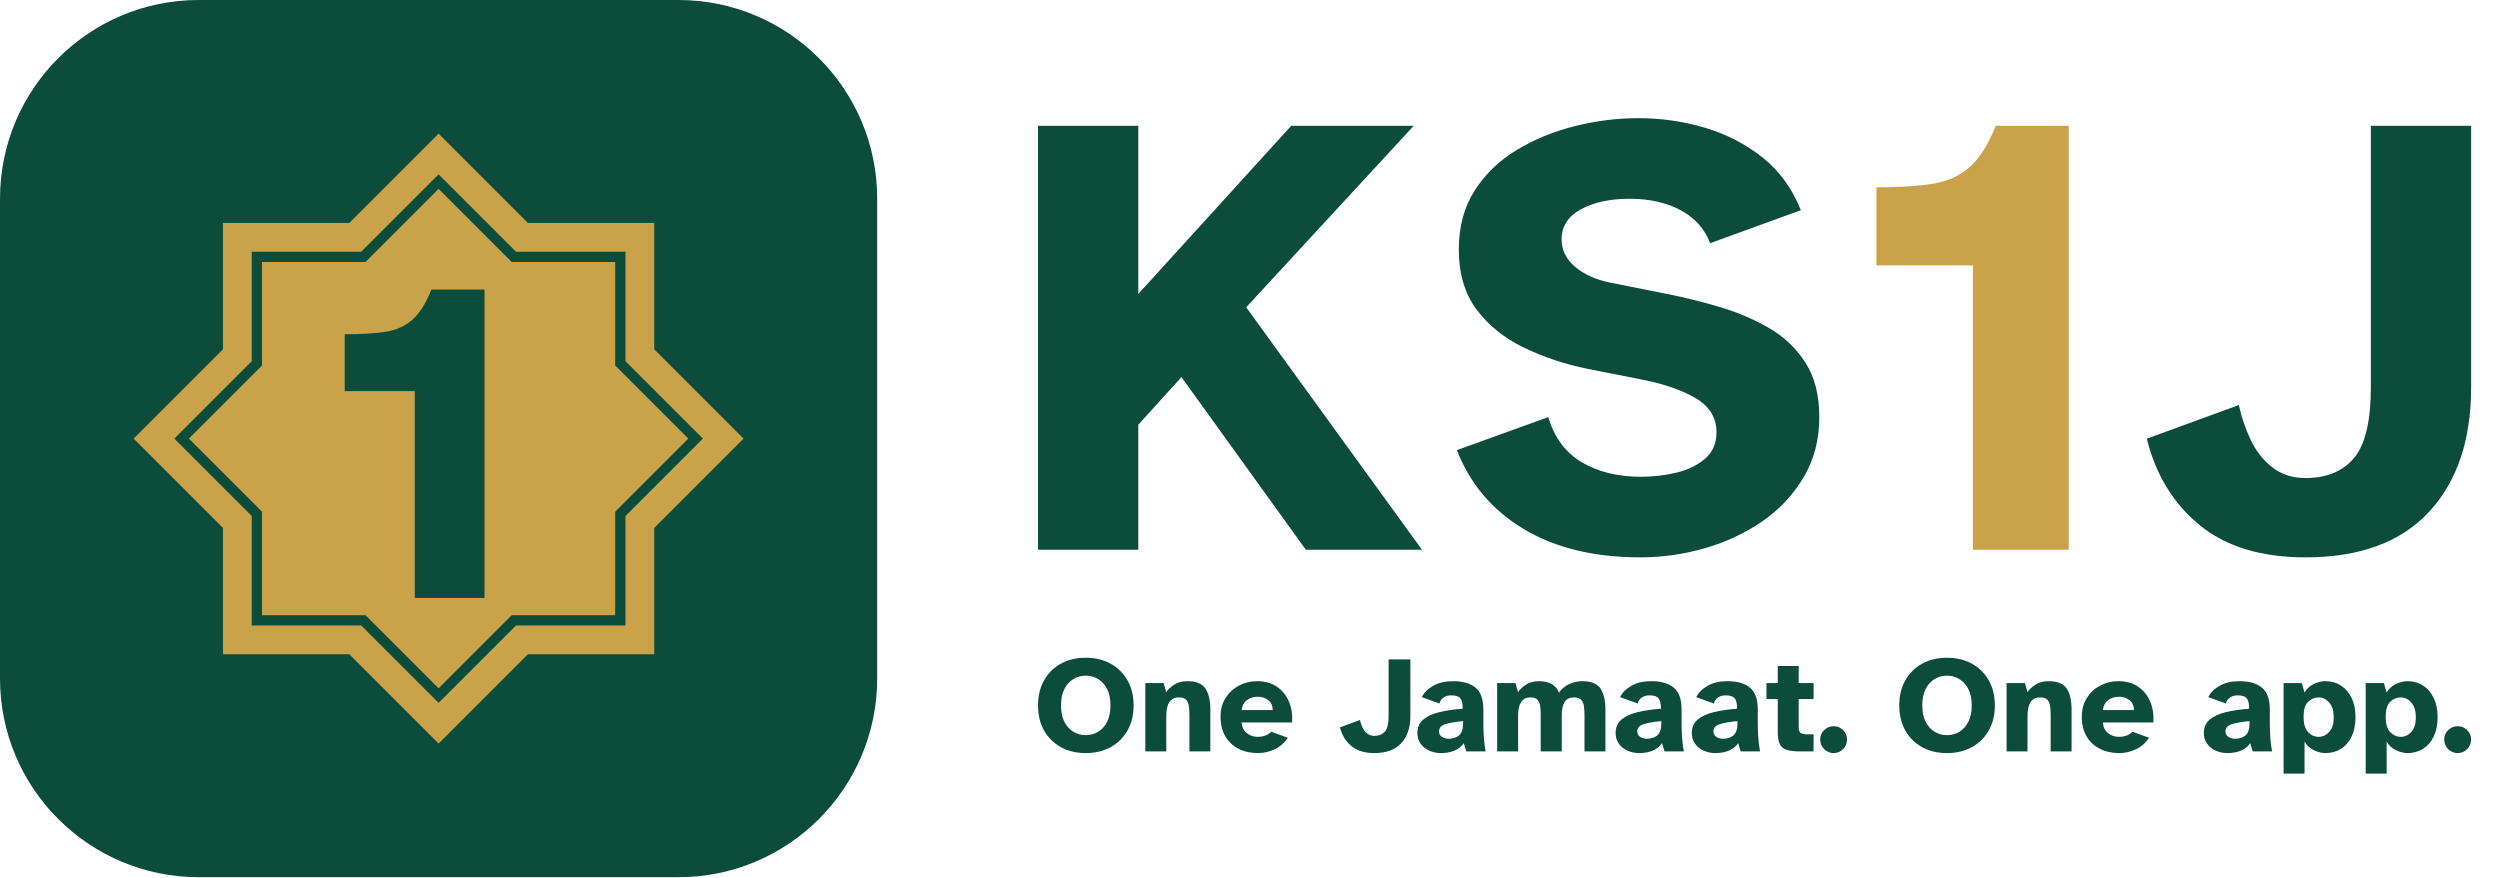
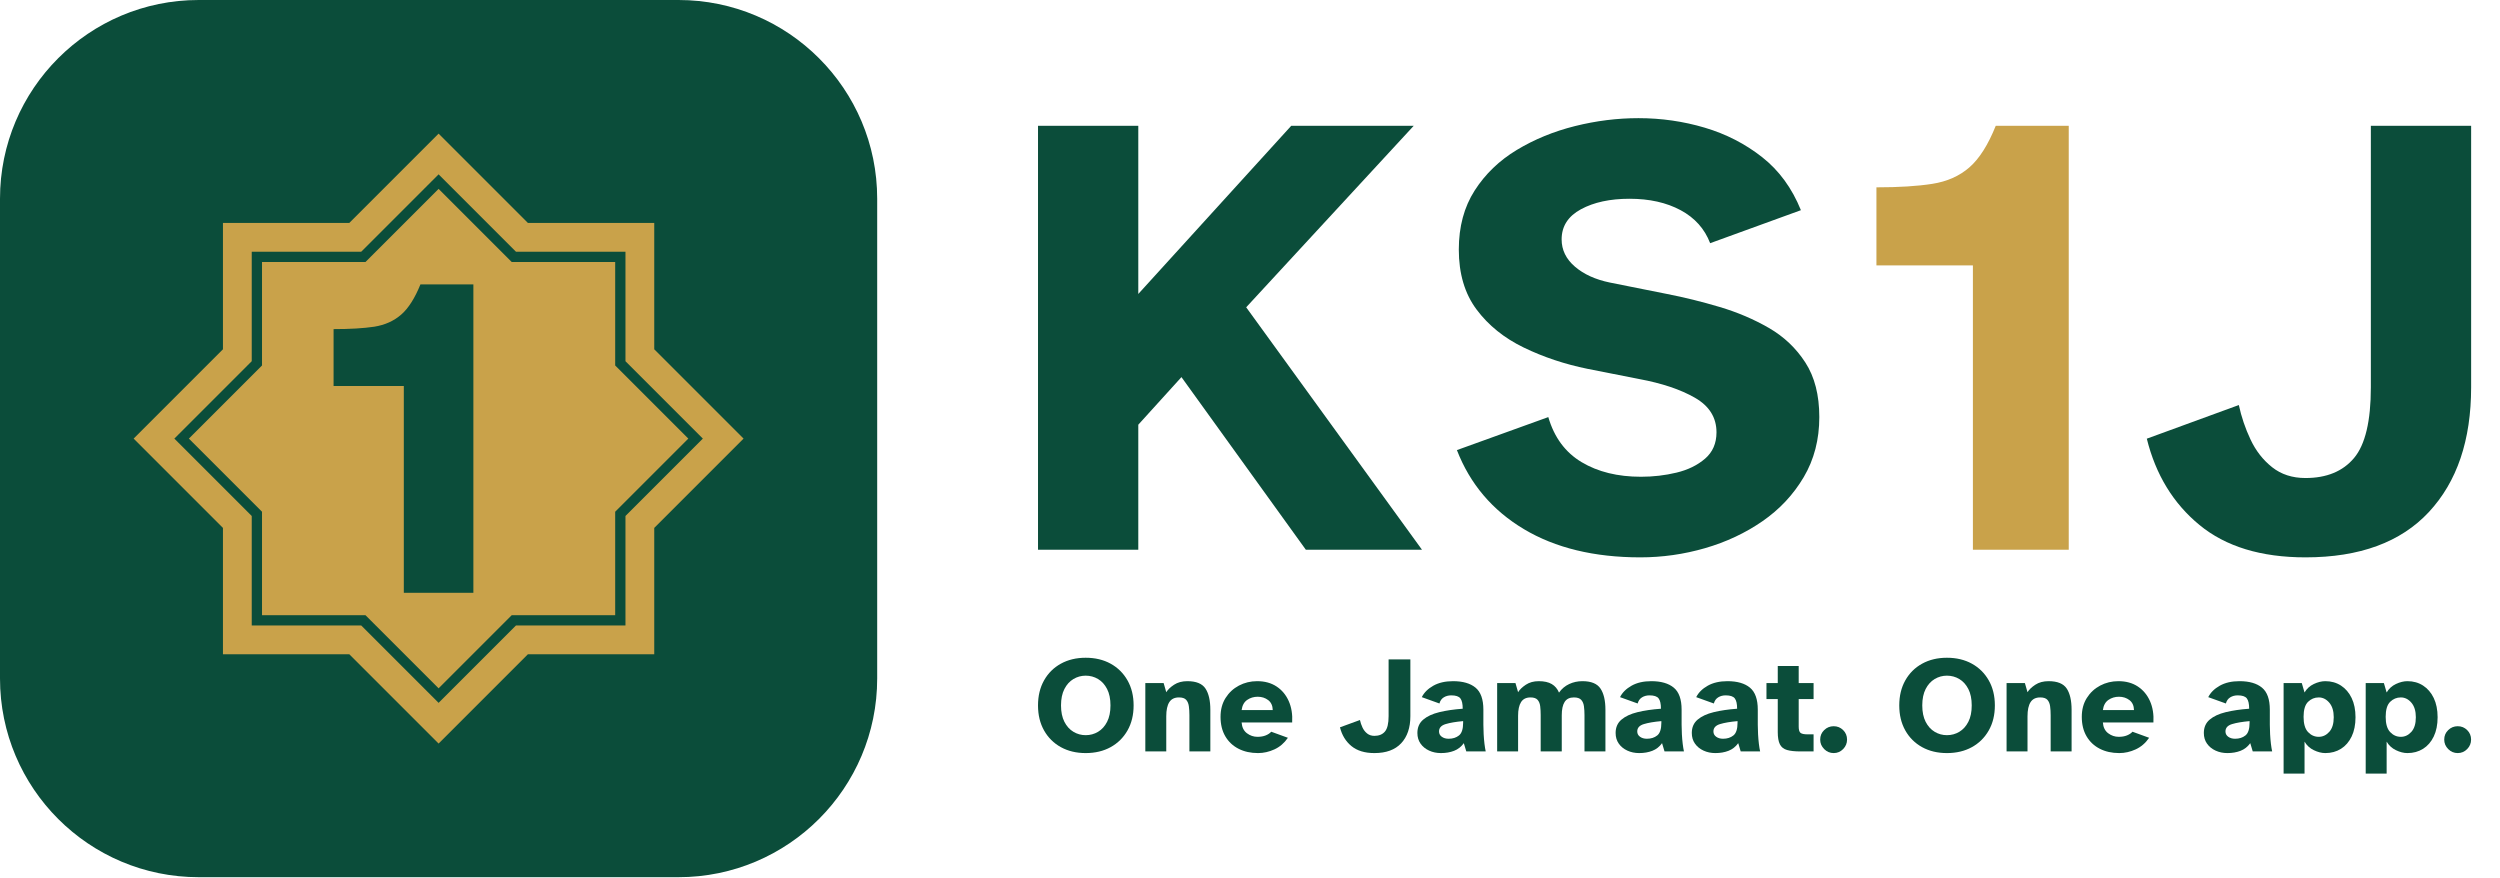
<svg xmlns="http://www.w3.org/2000/svg" viewBox="0 0 684 240">
  <g transform="scale(0.46875)">
    <rect width="512" height="512" rx="116" fill="#0B4D3A" />
    <polygon points="256.00,78.00 308.13,130.13 381.87,130.13 381.87,203.87 434.00,256.00 381.87,308.13 381.87,381.87 308.13,381.87 256.00,434.00 203.87,381.87 130.13,381.87 130.13,308.13 78.00,256.00 130.13,203.87 130.13,130.13 203.87,130.13" fill="#C9A24A" />
    <polygon points="256.00,106.00 299.93,149.93 362.07,149.93 362.07,212.07 406.00,256.00 362.07,299.93 362.07,362.07 299.93,362.07 256.00,406.00 212.07,362.07 149.93,362.07 149.93,299.93 106.00,256.00 149.93,212.07 149.93,149.93 212.07,149.93" fill="none" stroke="#0B4D3A" stroke-width="6" />
-     <path d="M242.1 349V228.3H201.2V195.1Q215.5 195.1 224.9 193.7Q234.3 192.2 240.7 186.6Q247 181.1 251.8 169H282.8V349Z" fill="#0B4D3A" />
+     <path d="M235.7 346V225.3H194.7V192.1Q209 192.1 218.4 190.7Q227.8 189.2 234.2 183.6Q240.5 178.1 245.4 166H276.3V346Z" fill="#0B4D3A" />
  </g>
  <g transform="translate(284 150.41) scale(0.17365)">
    <path transform="translate(-44 0)" d="M44 0V-668H202V-403L443 -668H636L372 -382L649 0H466L270 -272L202 -197V0Z" fill="#0B4D3A" />
    <path transform="translate(-44 0)" d="M993 12Q884 12 809.5 -32.5Q735 -77 704 -157L848 -209Q862 -161 900.5 -138.0Q939 -115 994 -115Q1023 -115 1050.0 -121.5Q1077 -128 1095.0 -143.5Q1113 -159 1113 -185Q1113 -220 1079.0 -239.5Q1045 -259 991 -269L910 -285Q856 -296 809.5 -318.5Q763 -341 735.0 -378.5Q707 -416 707 -473Q707 -527 732.0 -566.0Q757 -605 798.5 -630.0Q840 -655 890.0 -667.5Q940 -680 990 -680Q1044 -680 1094.5 -665.0Q1145 -650 1185.0 -618.5Q1225 -587 1246 -535L1103 -483Q1090 -517 1056.5 -535.0Q1023 -553 976 -553Q930 -553 899.5 -536.5Q869 -520 869 -489Q869 -464 890.0 -446.0Q911 -428 945 -421L1035 -403Q1076 -395 1118.0 -382.5Q1160 -370 1195.5 -349.5Q1231 -329 1253.0 -295.0Q1275 -261 1275 -209Q1275 -156 1250.5 -114.5Q1226 -73 1185.5 -45.0Q1145 -17 1095.0 -2.5Q1045 12 993 12Z" fill="#0B4D3A" />
    <path transform="translate(-44 0)" d="M1517 0V-448H1365V-571Q1418 -571 1453.0 -576.5Q1488 -582 1511.5 -602.5Q1535 -623 1553 -668H1668V0Z" fill="#C9A24A" />
    <path transform="translate(-44 0)" d="M2041 12Q1936 12 1874.0 -39.0Q1812 -90 1791 -175L1936 -228Q1942 -200 1954.5 -173.5Q1967 -147 1988.5 -130.0Q2010 -113 2041 -113Q2091 -113 2117.5 -144.5Q2144 -176 2144 -256V-668H2302V-256Q2302 -131 2235.5 -59.5Q2169 12 2041 12Z" fill="#0B4D3A" />
  </g>
  <g transform="translate(284 205.59) scale(0.03769)">
    <path transform="translate(-35 0)" d="M381 12Q279 12 201.0 -31.0Q123 -74 79.0 -152.0Q35 -230 35 -334Q35 -438 79.0 -516.0Q123 -594 201.0 -637.0Q279 -680 381 -680Q484 -680 562.0 -637.0Q640 -594 684.5 -516.0Q729 -438 729 -334Q729 -230 684.5 -152.0Q640 -74 562.0 -31.0Q484 12 381 12ZM381 -118Q430 -118 471.0 -142.5Q512 -167 536.5 -215.0Q561 -263 561 -334Q561 -405 536.5 -453.0Q512 -501 471.0 -525.5Q430 -550 381 -550Q333 -550 292.0 -525.5Q251 -501 226.5 -453.0Q202 -405 202 -334Q202 -263 226.5 -215.0Q251 -167 292.0 -142.5Q333 -118 381 -118Z" fill="#0B4D3A" />
    <path transform="translate(-35 0)" d="M814 0V-496H947L966 -430Q983 -458 1022.5 -484.0Q1062 -510 1119 -510Q1215 -510 1250.5 -456.5Q1286 -403 1286 -302V0H1134V-264Q1134 -299 1130.0 -328.0Q1126 -357 1110.5 -374.5Q1095 -392 1058 -392Q1010 -392 988.0 -357.5Q966 -323 966 -255V0Z" fill="#0B4D3A" />
    <path transform="translate(-35 0)" d="M1632 12Q1552 12 1490.5 -19.5Q1429 -51 1394.5 -110.0Q1360 -169 1360 -251Q1360 -330 1396.5 -388.0Q1433 -446 1493.5 -478.0Q1554 -510 1626 -510Q1708 -510 1766.5 -471.5Q1825 -433 1855.0 -365.5Q1885 -298 1880 -210H1513Q1517 -158 1551.5 -132.0Q1586 -106 1628 -106Q1663 -106 1688.5 -116.5Q1714 -127 1728 -143L1849 -99Q1810 -42 1751.5 -15.0Q1693 12 1632 12ZM1513 -300H1739Q1738 -348 1706.0 -372.5Q1674 -397 1630 -397Q1587 -397 1553.5 -374.0Q1520 -351 1513 -300Z" fill="#0B4D3A" />
    <path transform="translate(-35 0)" d="M2477 12Q2372 12 2310.0 -39.0Q2248 -90 2227 -175L2372 -228Q2378 -200 2390.5 -173.5Q2403 -147 2424.5 -130.0Q2446 -113 2477 -113Q2527 -113 2553.5 -144.5Q2580 -176 2580 -256V-668H2738V-256Q2738 -131 2671.5 -59.5Q2605 12 2477 12Z" fill="#0B4D3A" />
    <path transform="translate(-35 0)" d="M2960 12Q2913 12 2874.0 -6.0Q2835 -24 2812.0 -56.5Q2789 -89 2789 -134Q2789 -195 2831.5 -231.0Q2874 -267 2948.0 -285.0Q3022 -303 3118 -310Q3118 -363 3101.0 -385.0Q3084 -407 3035 -407Q3004 -407 2980.5 -392.5Q2957 -378 2949 -348L2821 -394Q2846 -444 2904.5 -477.0Q2963 -510 3048 -510Q3154 -510 3211.0 -463.0Q3268 -416 3268 -303V-194Q3268 -162 3270.0 -125.0Q3272 -88 3276.0 -55.0Q3280 -22 3285 0H3144L3126 -60Q3098 -21 3055.5 -4.5Q3013 12 2960 12ZM3016 -92Q3061 -92 3091.0 -116.0Q3121 -140 3121 -208V-220Q3042 -213 2994.0 -198.5Q2946 -184 2946 -145Q2946 -121 2966.0 -106.5Q2986 -92 3016 -92Z" fill="#0B4D3A" />
    <path transform="translate(-35 0)" d="M3368 0V-496H3501L3520 -430Q3537 -458 3576.0 -484.0Q3615 -510 3670 -510Q3729 -510 3764.5 -489.0Q3800 -468 3817 -427Q3846 -468 3890.5 -489.0Q3935 -510 3987 -510Q4082 -510 4118.0 -456.5Q4154 -403 4154 -302V0H4002V-264Q4002 -299 3998.0 -328.0Q3994 -357 3978.0 -374.5Q3962 -392 3925 -392Q3879 -392 3858.0 -359.5Q3837 -327 3837 -262V0H3684V-264Q3684 -299 3680.5 -328.0Q3677 -357 3661.5 -374.5Q3646 -392 3610 -392Q3563 -392 3541.5 -358.0Q3520 -324 3520 -259V0Z" fill="#0B4D3A" />
    <path transform="translate(-35 0)" d="M4399 12Q4352 12 4313.0 -6.0Q4274 -24 4251.0 -56.5Q4228 -89 4228 -134Q4228 -195 4270.5 -231.0Q4313 -267 4387.0 -285.0Q4461 -303 4557 -310Q4557 -363 4540.0 -385.0Q4523 -407 4474 -407Q4443 -407 4419.5 -392.5Q4396 -378 4388 -348L4260 -394Q4285 -444 4343.5 -477.0Q4402 -510 4487 -510Q4593 -510 4650.0 -463.0Q4707 -416 4707 -303V-194Q4707 -162 4709.0 -125.0Q4711 -88 4715.0 -55.0Q4719 -22 4724 0H4583L4565 -60Q4537 -21 4494.5 -4.5Q4452 12 4399 12ZM4455 -92Q4500 -92 4530.0 -116.0Q4560 -140 4560 -208V-220Q4481 -213 4433.0 -198.5Q4385 -184 4385 -145Q4385 -121 4405.0 -106.5Q4425 -92 4455 -92Z" fill="#0B4D3A" />
    <path transform="translate(-35 0)" d="M4952 12Q4905 12 4866.0 -6.0Q4827 -24 4804.0 -56.5Q4781 -89 4781 -134Q4781 -195 4823.5 -231.0Q4866 -267 4940.0 -285.0Q5014 -303 5110 -310Q5110 -363 5093.0 -385.0Q5076 -407 5027 -407Q4996 -407 4972.5 -392.5Q4949 -378 4941 -348L4813 -394Q4838 -444 4896.5 -477.0Q4955 -510 5040 -510Q5146 -510 5203.0 -463.0Q5260 -416 5260 -303V-194Q5260 -162 5262.0 -125.0Q5264 -88 5268.0 -55.0Q5272 -22 5277 0H5136L5118 -60Q5090 -21 5047.5 -4.5Q5005 12 4952 12ZM5008 -92Q5053 -92 5083.0 -116.0Q5113 -140 5113 -208V-220Q5034 -213 4986.0 -198.5Q4938 -184 4938 -145Q4938 -121 4958.0 -106.5Q4978 -92 5008 -92Z" fill="#0B4D3A" />
    <path transform="translate(-35 0)" d="M5569 0Q5508 0 5472.0 -10.5Q5436 -21 5420.5 -51.5Q5405 -82 5405 -140V-380H5323V-496H5405V-620H5557V-496H5665V-380H5557V-180Q5557 -145 5570.5 -134.5Q5584 -124 5621 -124H5665V0Z" fill="#0B4D3A" />
    <path transform="translate(-35 0)" d="M5811 12Q5771 12 5742.0 -17.0Q5713 -46 5713 -86Q5713 -127 5742.0 -155.0Q5771 -183 5811 -183Q5851 -183 5879.5 -155.0Q5908 -127 5908 -86Q5908 -46 5879.5 -17.0Q5851 12 5811 12Z" fill="#0B4D3A" />
    <path transform="translate(-35 0)" d="M6633 12Q6531 12 6453.0 -31.0Q6375 -74 6331.0 -152.0Q6287 -230 6287 -334Q6287 -438 6331.0 -516.0Q6375 -594 6453.0 -637.0Q6531 -680 6633 -680Q6736 -680 6814.0 -637.0Q6892 -594 6936.5 -516.0Q6981 -438 6981 -334Q6981 -230 6936.5 -152.0Q6892 -74 6814.0 -31.0Q6736 12 6633 12ZM6633 -118Q6682 -118 6723.0 -142.5Q6764 -167 6788.5 -215.0Q6813 -263 6813 -334Q6813 -405 6788.5 -453.0Q6764 -501 6723.0 -525.5Q6682 -550 6633 -550Q6585 -550 6544.0 -525.5Q6503 -501 6478.5 -453.0Q6454 -405 6454 -334Q6454 -263 6478.5 -215.0Q6503 -167 6544.0 -142.5Q6585 -118 6633 -118Z" fill="#0B4D3A" />
    <path transform="translate(-35 0)" d="M7066 0V-496H7199L7218 -430Q7235 -458 7274.5 -484.0Q7314 -510 7371 -510Q7467 -510 7502.5 -456.5Q7538 -403 7538 -302V0H7386V-264Q7386 -299 7382.0 -328.0Q7378 -357 7362.5 -374.5Q7347 -392 7310 -392Q7262 -392 7240.0 -357.5Q7218 -323 7218 -255V0Z" fill="#0B4D3A" />
    <path transform="translate(-35 0)" d="M7884 12Q7804 12 7742.5 -19.5Q7681 -51 7646.5 -110.0Q7612 -169 7612 -251Q7612 -330 7648.5 -388.0Q7685 -446 7745.5 -478.0Q7806 -510 7878 -510Q7960 -510 8018.5 -471.5Q8077 -433 8107.0 -365.5Q8137 -298 8132 -210H7765Q7769 -158 7803.5 -132.0Q7838 -106 7880 -106Q7915 -106 7940.5 -116.5Q7966 -127 7980 -143L8101 -99Q8062 -42 8003.5 -15.0Q7945 12 7884 12ZM7765 -300H7991Q7990 -348 7958.0 -372.5Q7926 -397 7882 -397Q7839 -397 7805.5 -374.0Q7772 -351 7765 -300Z" fill="#0B4D3A" />
    <path transform="translate(-35 0)" d="M8669 12Q8622 12 8583.0 -6.0Q8544 -24 8521.0 -56.5Q8498 -89 8498 -134Q8498 -195 8540.5 -231.0Q8583 -267 8657.0 -285.0Q8731 -303 8827 -310Q8827 -363 8810.0 -385.0Q8793 -407 8744 -407Q8713 -407 8689.5 -392.5Q8666 -378 8658 -348L8530 -394Q8555 -444 8613.5 -477.0Q8672 -510 8757 -510Q8863 -510 8920.0 -463.0Q8977 -416 8977 -303V-194Q8977 -162 8979.0 -125.0Q8981 -88 8985.0 -55.0Q8989 -22 8994 0H8853L8835 -60Q8807 -21 8764.5 -4.5Q8722 12 8669 12ZM8725 -92Q8770 -92 8800.0 -116.0Q8830 -140 8830 -208V-220Q8751 -213 8703.0 -198.5Q8655 -184 8655 -145Q8655 -121 8675.0 -106.5Q8695 -92 8725 -92Z" fill="#0B4D3A" />
    <path transform="translate(-35 0)" d="M9077 161V-496H9209L9229 -428Q9253 -469 9296.5 -489.5Q9340 -510 9380 -510Q9444 -510 9493.5 -478.0Q9543 -446 9571.0 -387.5Q9599 -329 9599 -248Q9599 -167 9571.0 -108.5Q9543 -50 9493.5 -19.0Q9444 12 9380 12Q9340 12 9296.5 -9.0Q9253 -30 9229 -71V161ZM9332 -106Q9376 -106 9408.5 -142.0Q9441 -178 9441 -248Q9441 -316 9408.5 -354.0Q9376 -392 9332 -392Q9287 -392 9254.5 -360.0Q9222 -328 9222 -251Q9222 -175 9254.5 -140.5Q9287 -106 9332 -106Z" fill="#0B4D3A" />
    <path transform="translate(-35 0)" d="M9673 161V-496H9805L9825 -428Q9849 -469 9892.5 -489.5Q9936 -510 9976 -510Q10040 -510 10089.5 -478.0Q10139 -446 10167.0 -387.5Q10195 -329 10195 -248Q10195 -167 10167.0 -108.5Q10139 -50 10089.5 -19.0Q10040 12 9976 12Q9936 12 9892.5 -9.0Q9849 -30 9825 -71V161ZM9928 -106Q9972 -106 10004.5 -142.0Q10037 -178 10037 -248Q10037 -316 10004.5 -354.0Q9972 -392 9928 -392Q9883 -392 9850.5 -360.0Q9818 -328 9818 -251Q9818 -175 9850.5 -140.5Q9883 -106 9928 -106Z" fill="#0B4D3A" />
    <path transform="translate(-35 0)" d="M10341 12Q10301 12 10272.0 -17.0Q10243 -46 10243 -86Q10243 -127 10272.0 -155.0Q10301 -183 10341 -183Q10381 -183 10409.5 -155.0Q10438 -127 10438 -86Q10438 -46 10409.5 -17.0Q10381 12 10341 12Z" fill="#0B4D3A" />
  </g>
</svg>
